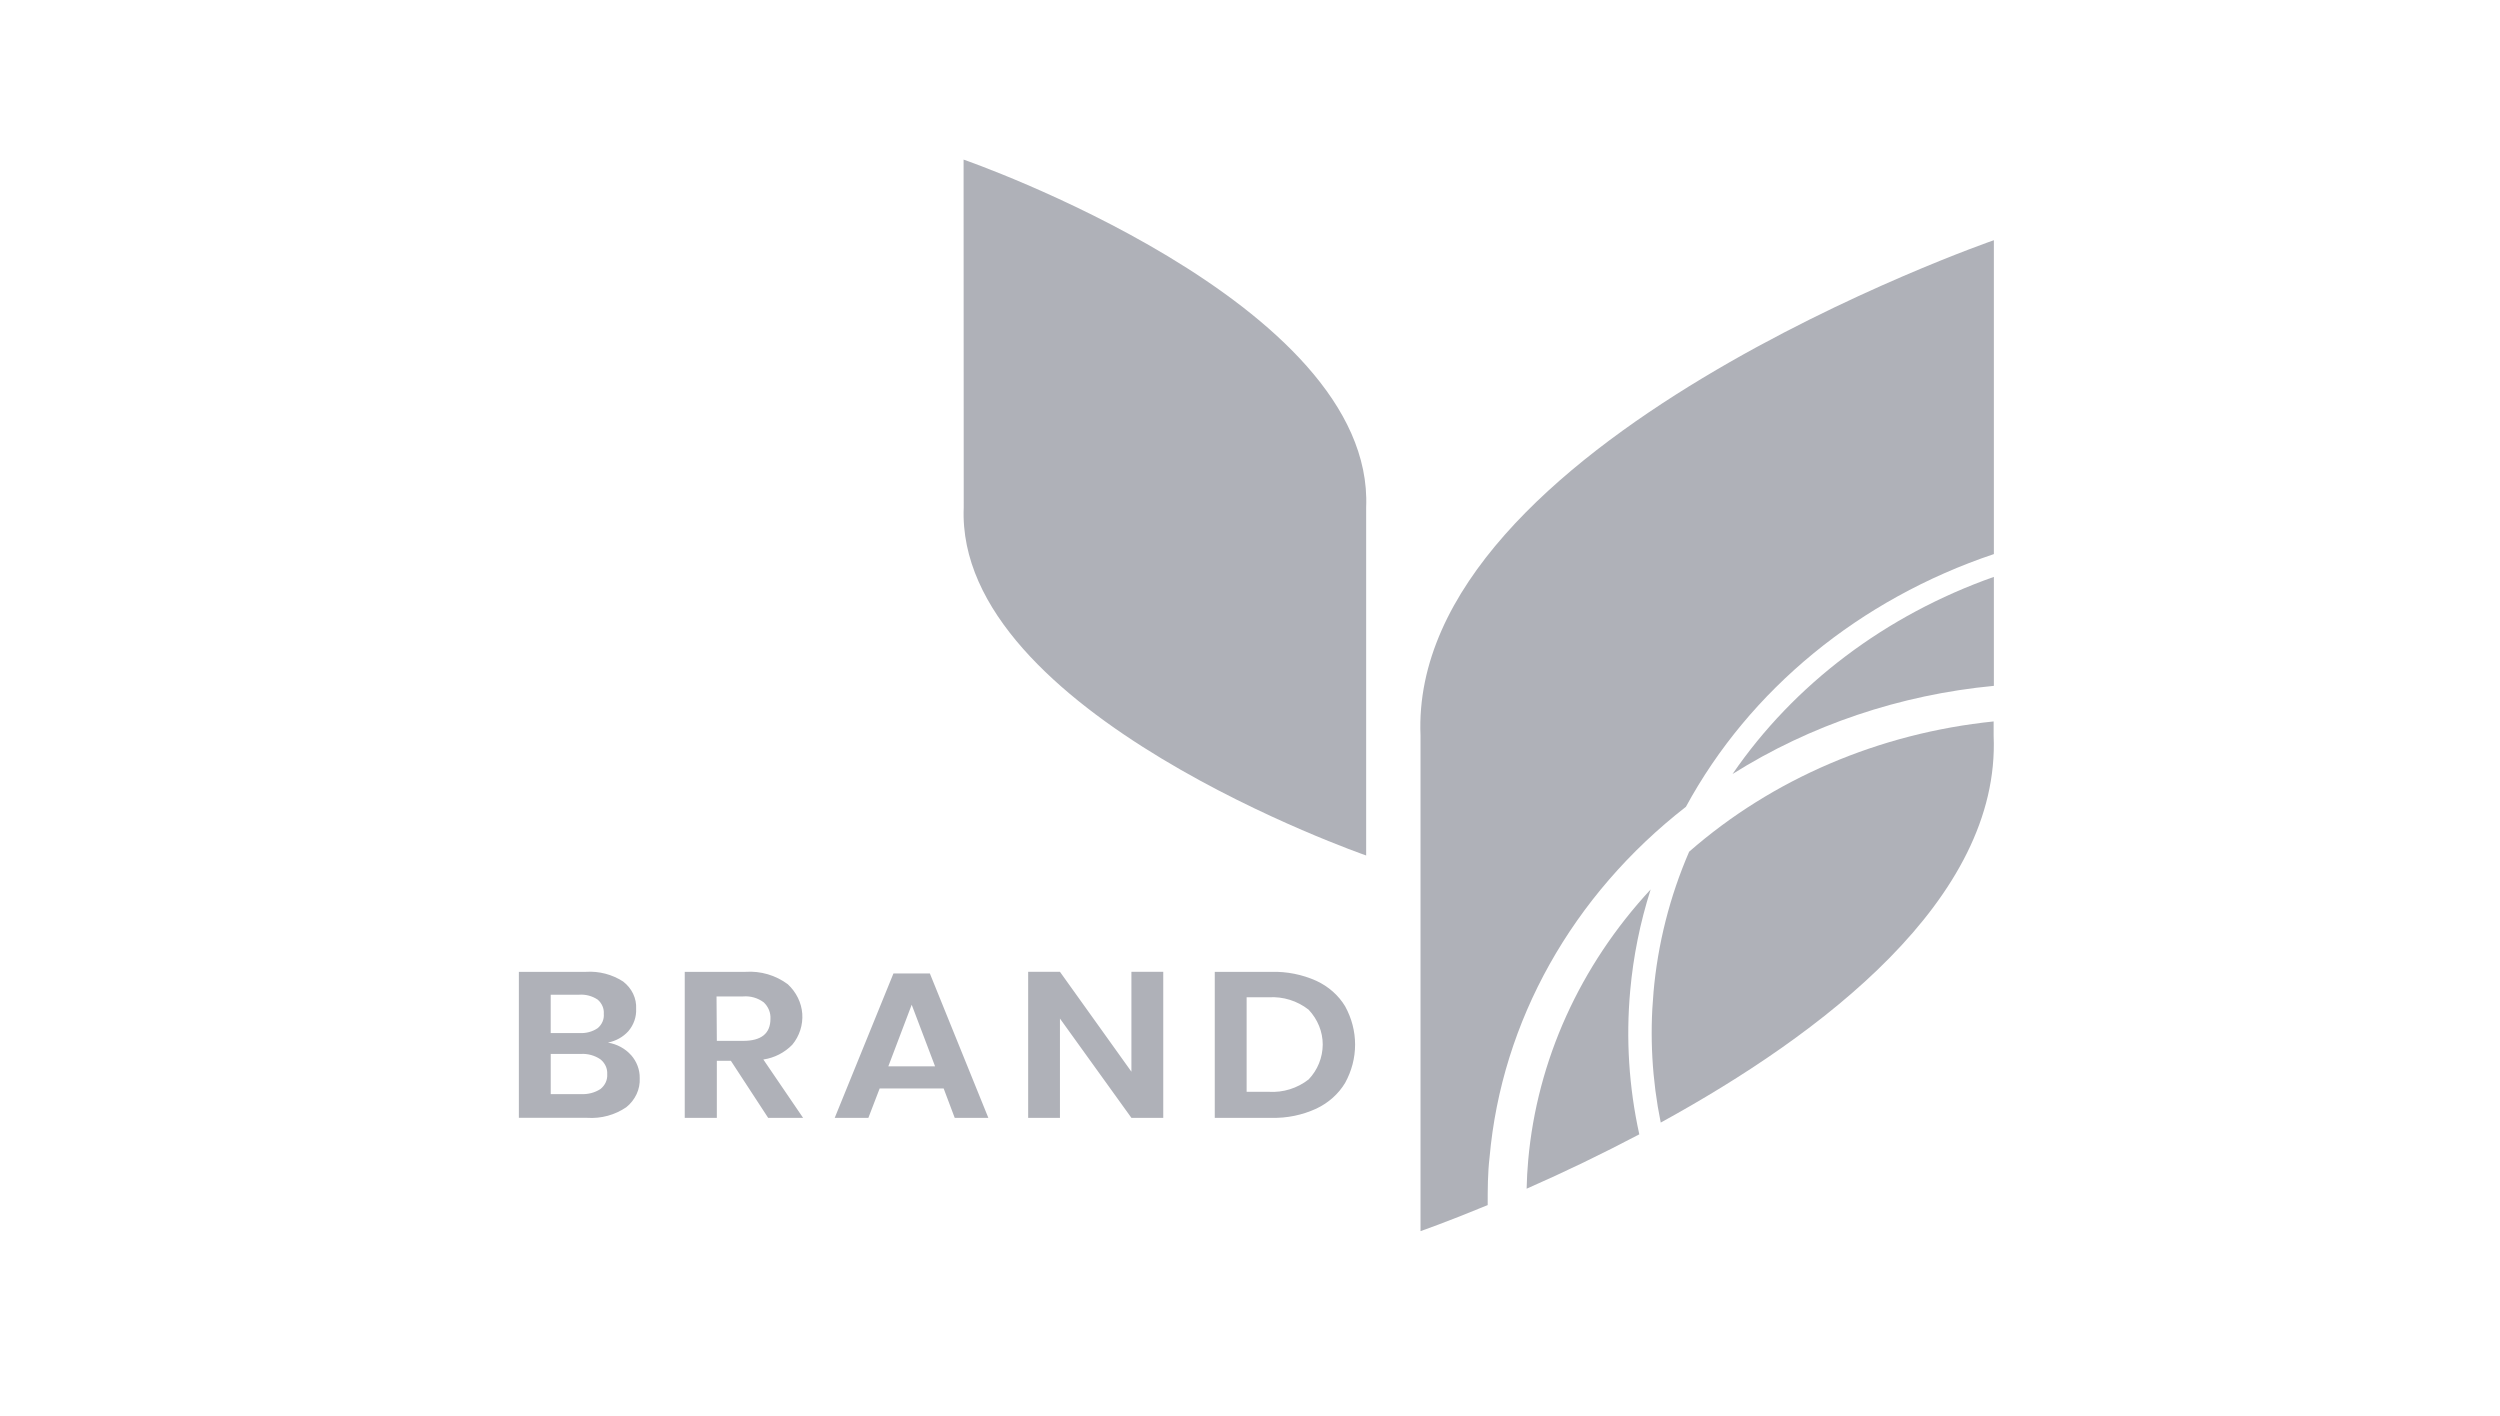
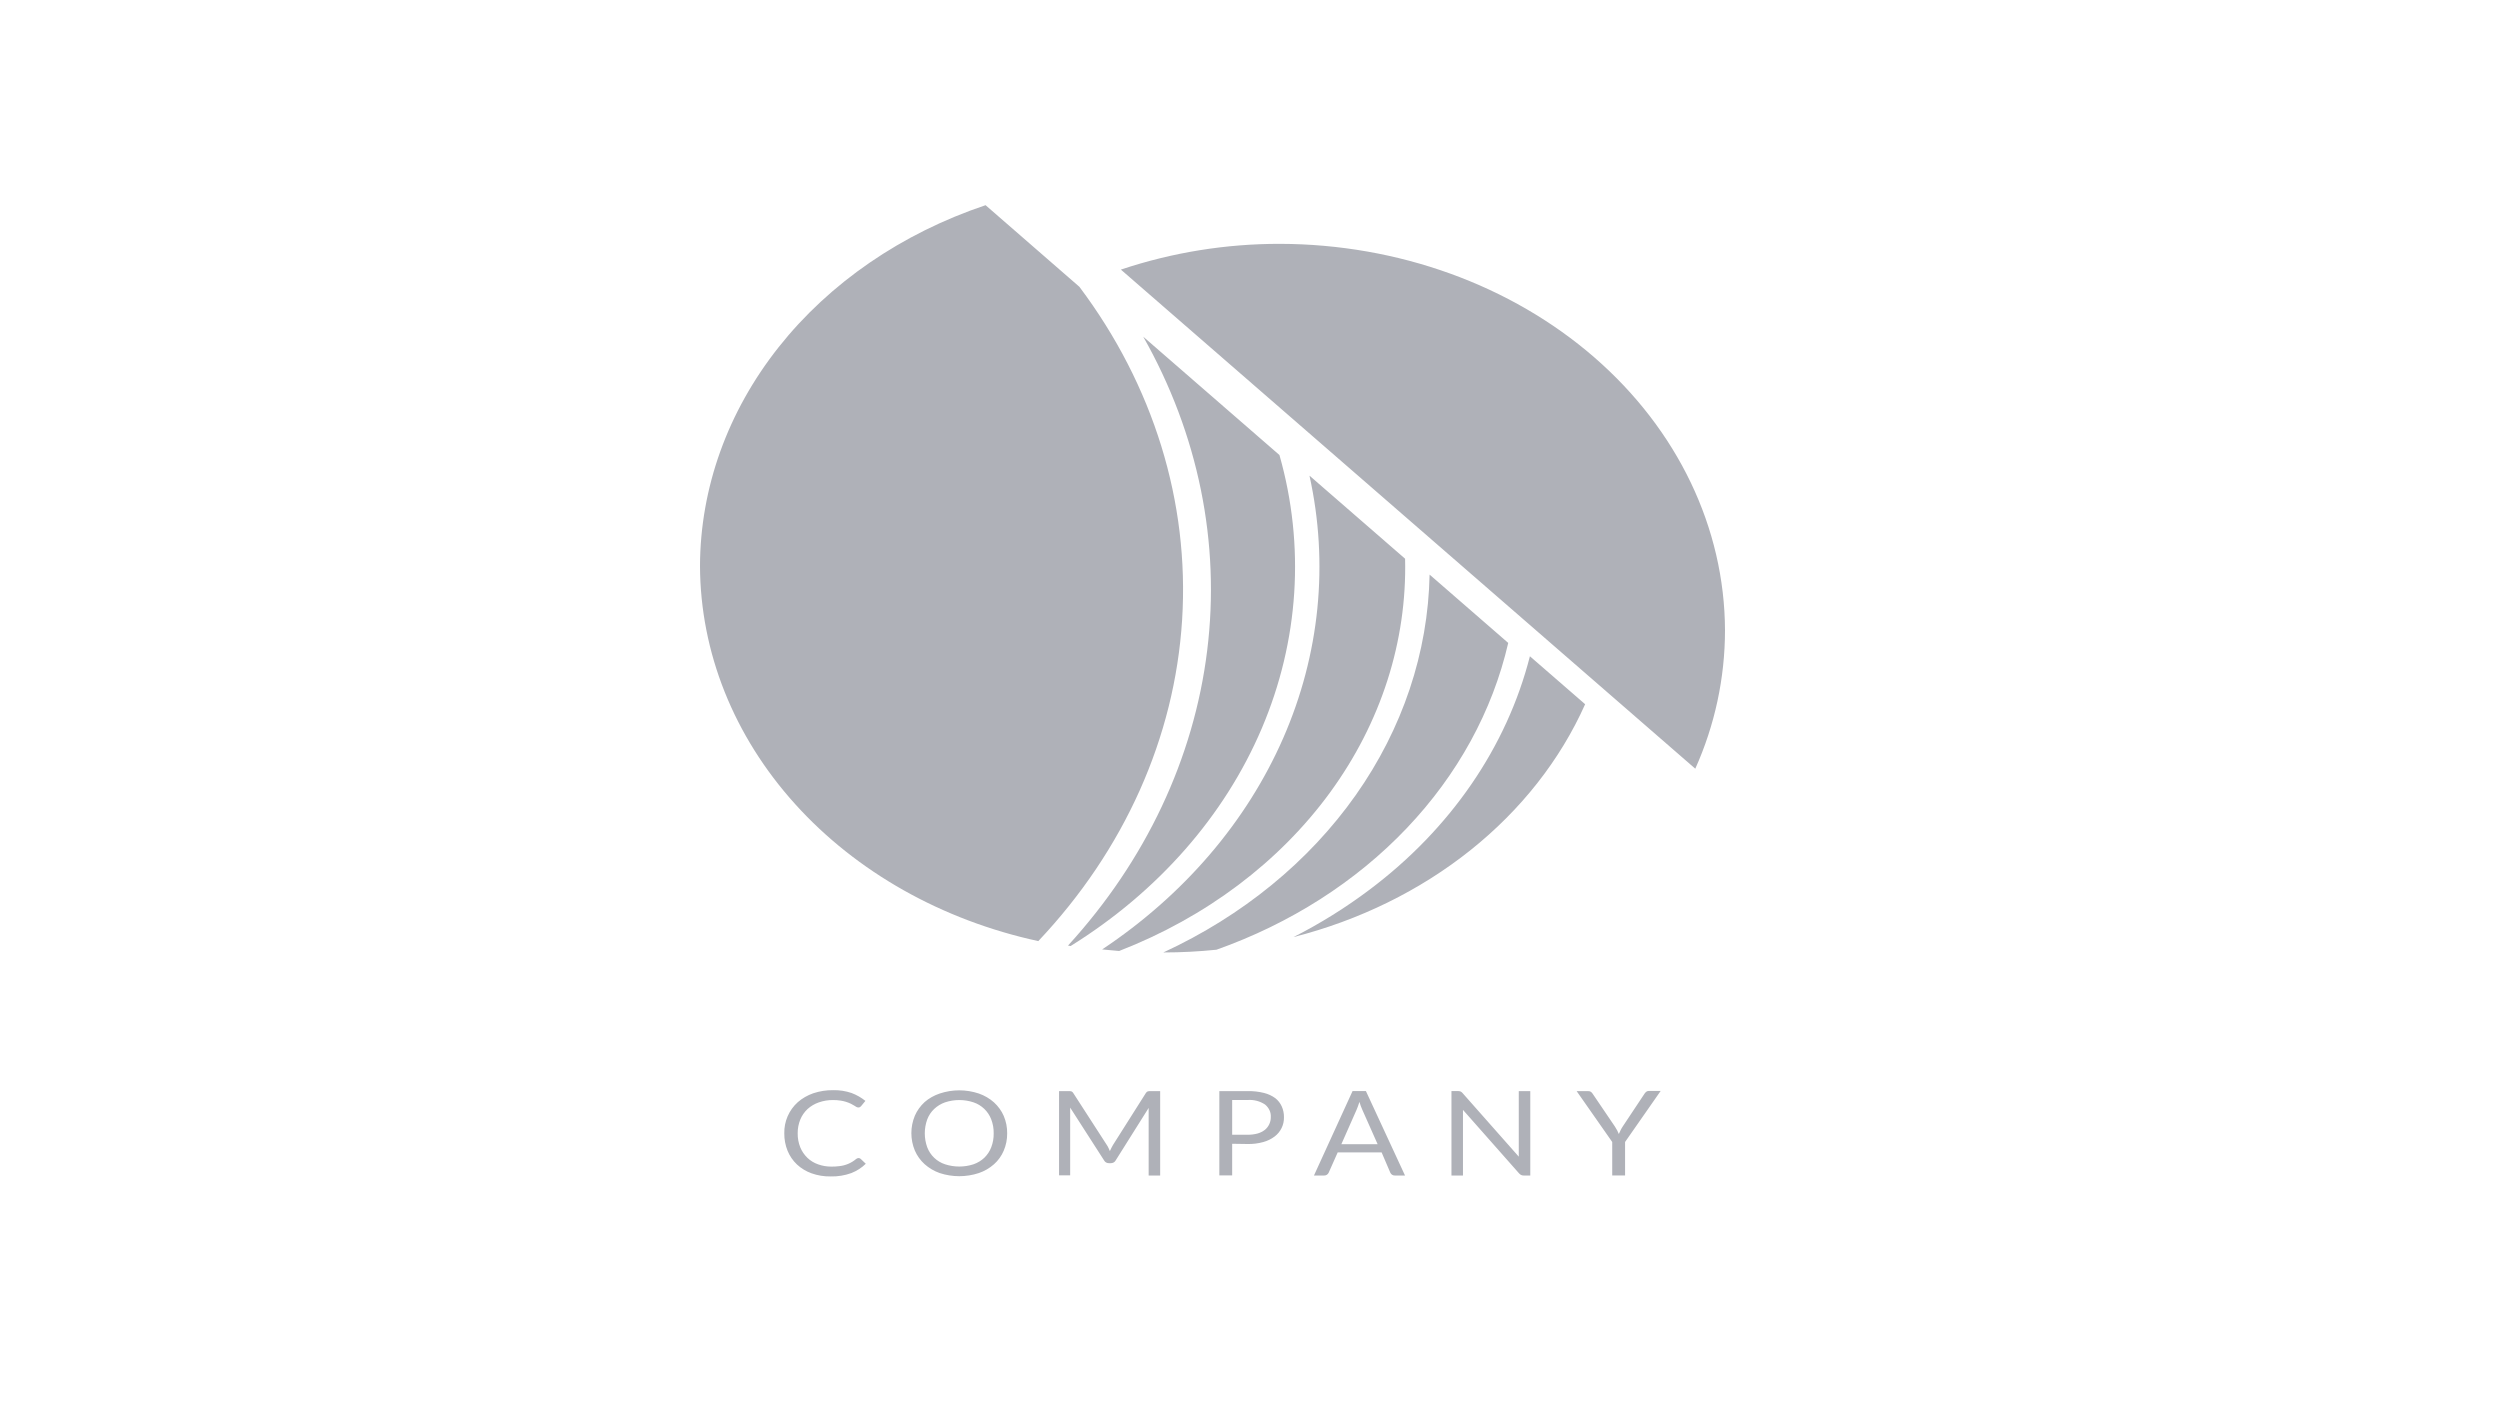
<svg xmlns="http://www.w3.org/2000/svg" width="106" height="60" fill="none">
-   <path d="M26.757 44.735c.244.276.373.622.367.977a1.43 1.43 0 0 1-.131.676 1.558 1.558 0 0 1-.438.558 2.627 2.627 0 0 1-1.651.45H22v-6.19h2.844a2.593 2.593 0 0 1 1.576.41c.184.142.33.32.425.52.096.202.139.42.127.64.016.34-.1.677-.33.946-.221.246-.526.416-.866.484.385.064.733.252.98.53Zm-3.406-.934h1.216c.276.018.55-.055.773-.206a.738.738 0 0 0 .207-.275.68.68 0 0 0 .054-.33.701.701 0 0 0-.055-.329.758.758 0 0 0-.203-.276 1.255 1.255 0 0 0-.796-.209H23.35v1.625Zm2.108 2.374a.777.777 0 0 0 .224-.284.712.712 0 0 0 .063-.345.722.722 0 0 0-.066-.35.788.788 0 0 0-.228-.285 1.338 1.338 0 0 0-.826-.224h-1.275v1.703h1.292c.29.015.578-.06.816-.215ZM32.57 47.397l-1.581-2.42h-.595v2.42h-1.361v-6.191h2.577a2.699 2.699 0 0 1 1.793.526c.36.336.578.779.613 1.248a1.86 1.86 0 0 1-.421 1.314 2.148 2.148 0 0 1-1.229.629l1.685 2.474h-1.48Zm-2.176-3.264h1.113c.773 0 1.16-.312 1.16-.937a.852.852 0 0 0-.063-.375.917.917 0 0 0-.221-.321 1.282 1.282 0 0 0-.876-.251h-1.126l.013 1.884ZM40.01 46.15h-2.712l-.479 1.247h-1.427l2.49-6.122h1.544l2.48 6.122H40.48l-.469-1.246Zm-.363-.937-.991-2.613-.991 2.613h1.982ZM49.322 47.397h-1.35l-3.03-4.21v4.21h-1.348v-6.192h1.348l3.03 4.235v-4.235h1.35v6.192ZM57.033 45.915c-.28.467-.705.848-1.223 1.092a4.288 4.288 0 0 1-1.9.39h-2.404v-6.191h2.405a4.376 4.376 0 0 1 1.9.38c.517.24.943.616 1.222 1.08.278.504.423 1.06.423 1.625 0 .564-.145 1.12-.423 1.624Zm-1.546-.148a2.16 2.16 0 0 0 .597-1.478c0-.542-.212-1.066-.597-1.477a2.488 2.488 0 0 0-1.692-.527h-.938v4.008h.938a2.49 2.49 0 0 0 1.692-.526ZM40.856 6.767s17.438 6.028 17.069 14.751v14.754s-17.426-6.03-17.063-14.754l-.006-14.751ZM73.46 32.818c3.294-2.075 7.103-3.36 11.08-3.738v-4.62c-4.582 1.618-8.47 4.55-11.08 8.358Z" fill="#AFB1B8" />
-   <path d="M71.482 34.21c2.695-4.97 7.368-8.805 13.058-10.717V10.185s-24.835 8.587-24.31 21.009V52.2s1.107-.384 2.848-1.104c0-.671 0-1.349.08-2.03.513-5.766 3.507-11.11 8.324-14.857Z" fill="#AFB1B8" />
-   <path d="M69.12 42.013c.13-1.457.421-2.898.868-4.301-2.998 3.235-4.815 7.25-5.192 11.479-.037.399-.057.798-.067 1.21a74.756 74.756 0 0 0 4.777-2.305c-.44-2.001-.57-4.049-.386-6.083ZM70.108 42.089a19.051 19.051 0 0 0 .307 5.508c6.785-3.718 14.41-9.462 14.115-16.403v-.605c-4.848.497-9.383 2.437-12.91 5.523a19.259 19.259 0 0 0-1.513 5.977Z" fill="#AFB1B8" />
+   <path d="M36.406 49.101c.016 0 .032.004.046.01a.121.121 0 0 1 .039.024l.218.208c-.17.169-.379.304-.614.396a2.39 2.39 0 0 1-.87.142c-.28.005-.558-.04-.817-.133a1.794 1.794 0 0 1-.617-.374 1.674 1.674 0 0 1-.397-.578 1.926 1.926 0 0 1-.14-.742 1.724 1.724 0 0 1 .573-1.322c.186-.163.409-.291.654-.377.269-.09.555-.135.843-.132a2.27 2.27 0 0 1 .782.12c.216.082.414.195.587.335l-.183.222a.178.178 0 0 1-.046.04.125.125 0 0 1-.074.017.178.178 0 0 1-.08-.023l-.097-.06-.137-.076a1.548 1.548 0 0 0-.43-.132 1.891 1.891 0 0 0-.325-.024 1.76 1.76 0 0 0-.605.1 1.39 1.39 0 0 0-.475.28c-.136.128-.24.28-.308.445a1.5 1.5 0 0 0-.111.587 1.53 1.53 0 0 0 .111.597c.067.164.17.314.303.443.125.12.28.215.453.275.178.064.368.096.561.095.111.001.223-.005.333-.019a1.316 1.316 0 0 0 .72-.306.171.171 0 0 1 .103-.038ZM42.704 48.054a1.81 1.81 0 0 1-.147.737 1.594 1.594 0 0 1-.41.572 1.889 1.889 0 0 1-.645.375 2.655 2.655 0 0 1-1.658 0 1.91 1.91 0 0 1-.64-.377 1.678 1.678 0 0 1-.415-.578 1.922 1.922 0 0 1 0-1.475c.093-.216.234-.413.415-.58.182-.159.4-.282.64-.363a2.61 2.61 0 0 1 1.658 0c.242.085.461.213.643.376.18.165.32.36.412.571.101.238.151.489.147.742Zm-.572 0a1.566 1.566 0 0 0-.104-.593 1.22 1.22 0 0 0-.752-.722 1.918 1.918 0 0 0-1.205 0 1.295 1.295 0 0 0-.461.28 1.191 1.191 0 0 0-.295.443 1.737 1.737 0 0 0 0 1.184 1.209 1.209 0 0 0 .756.72c.388.127.816.127 1.205 0 .175-.061.332-.156.46-.277.131-.129.23-.28.292-.443.073-.19.108-.391.104-.592ZM47.001 48.675l.058.132c.021-.047.04-.09.062-.132a1.23 1.23 0 0 1 .071-.13l1.393-2.201c.028-.038.052-.062.08-.069a.373.373 0 0 1 .114-.012h.412v3.58h-.488V47.1a.938.938 0 0 1 0-.124L47.3 49.208a.203.203 0 0 1-.082.081.246.246 0 0 1-.12.03h-.079a.243.243 0 0 1-.12-.03.2.2 0 0 1-.081-.081l-1.443-2.246V49.835h-.471v-3.572h.411a.373.373 0 0 1 .115.012c.034.015.06.039.076.069l1.423 2.203a.76.76 0 0 1 .071.128ZM52.244 48.497v1.34H51.7v-3.574h1.216c.23-.004.458.023.679.078.176.044.34.12.48.223a.922.922 0 0 1 .272.35c.065.146.096.302.093.458a.993.993 0 0 1-.395.815c-.14.107-.305.188-.483.236a2.3 2.3 0 0 1-.657.083l-.66-.01Zm0-.384h.66c.143.002.286-.017.423-.054a.924.924 0 0 0 .305-.154.686.686 0 0 0 .25-.538.605.605 0 0 0-.054-.291.69.69 0 0 0-.19-.244 1.172 1.172 0 0 0-.734-.192h-.66v1.473ZM59.573 49.842h-.43a.205.205 0 0 1-.12-.033.222.222 0 0 1-.072-.083l-.37-.864h-1.863l-.384.864a.205.205 0 0 1-.19.116h-.432l1.636-3.58h.567l1.658 3.58Zm-2.7-1.329h1.538l-.648-1.457c-.05-.11-.09-.222-.123-.336l-.063.187c-.019.057-.04.11-.06.152l-.643 1.454ZM61.929 46.28c.032.015.06.037.081.063l2.386 2.699v-2.779h.488v3.58h-.272a.265.265 0 0 1-.112-.022.299.299 0 0 1-.088-.066l-2.382-2.696a.974.974 0 0 1 0 .123v2.66h-.488v-3.58h.289c.033 0 .067.006.098.017ZM68.903 48.419v1.421h-.545V48.42l-1.508-2.156h.488a.197.197 0 0 1 .117.03c.03.024.055.051.074.081l.943 1.391c.038.06.071.114.098.166.028.052.05.102.069.151l.07-.154c.027-.056.058-.11.093-.163l.93-1.4a.376.376 0 0 1 .07-.076.182.182 0 0 1 .118-.035h.493l-1.51 2.165ZM46.731 40.256c.237.026.477.047.72.066 3.679-1.43 6.791-3.77 8.948-6.728 2.156-2.958 3.261-6.403 3.177-9.904l-4.054-3.522c.824 3.727.438 7.58-1.114 11.128-1.553 3.548-4.21 6.65-7.677 8.96Z" fill="#AFB1B8" />
+   <path d="m45.284 40.092.109.02c3.704-2.303 6.527-5.517 8.106-9.228 1.579-3.711 1.84-7.749.75-11.59l-5.775-5.017c2.335 4.124 3.276 8.74 2.71 13.31-.564 4.57-2.61 8.906-5.9 12.505ZM64.868 27.826c-.981 3.847-3.364 7.316-6.794 9.893a21.629 21.629 0 0 1-3.229 2.013c2.794-.713 5.361-1.974 7.505-3.686s3.807-3.829 4.86-6.187l-2.342-2.033Z" fill="#AFB1B8" />
+   <path d="m63.949 27.26-3.334-2.897c-.064 3.303-1.145 6.531-3.13 9.348-1.986 2.818-4.804 5.122-8.16 6.673h.016c.748 0 1.495-.04 2.238-.116 3.137-1.113 5.909-2.883 8.067-5.153 2.159-2.27 3.637-4.968 4.303-7.855ZM45.766 12.16 41.788 8.7c-3.556 1.194-6.614 3.293-8.775 6.022-2.16 2.73-3.322 5.961-3.333 9.274.013 3.66 1.431 7.212 4.03 10.093 2.597 2.88 6.227 4.927 10.314 5.814 3.648-3.862 5.785-8.634 6.098-13.623.313-4.99-1.213-9.935-4.356-14.12ZM73.14 26.727c-.014-4.342-2.006-8.503-5.54-11.574-3.534-3.07-8.324-4.801-13.322-4.814a21.18 21.18 0 0 0-6.753 1.092L71.88 32.593a14.352 14.352 0 0 0 1.26-5.866Z" fill="#AFB1B8" />
</svg>
